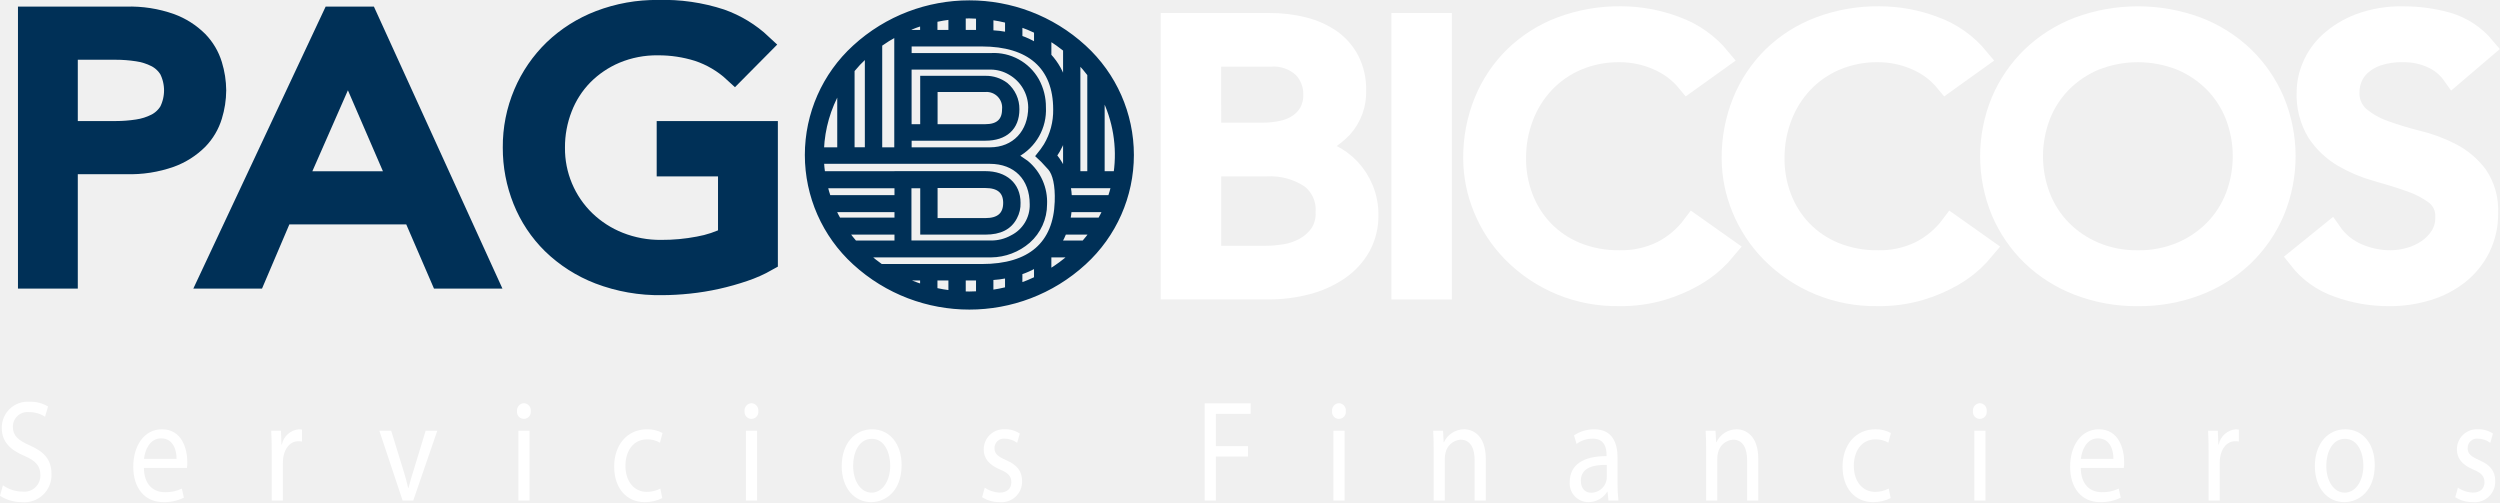
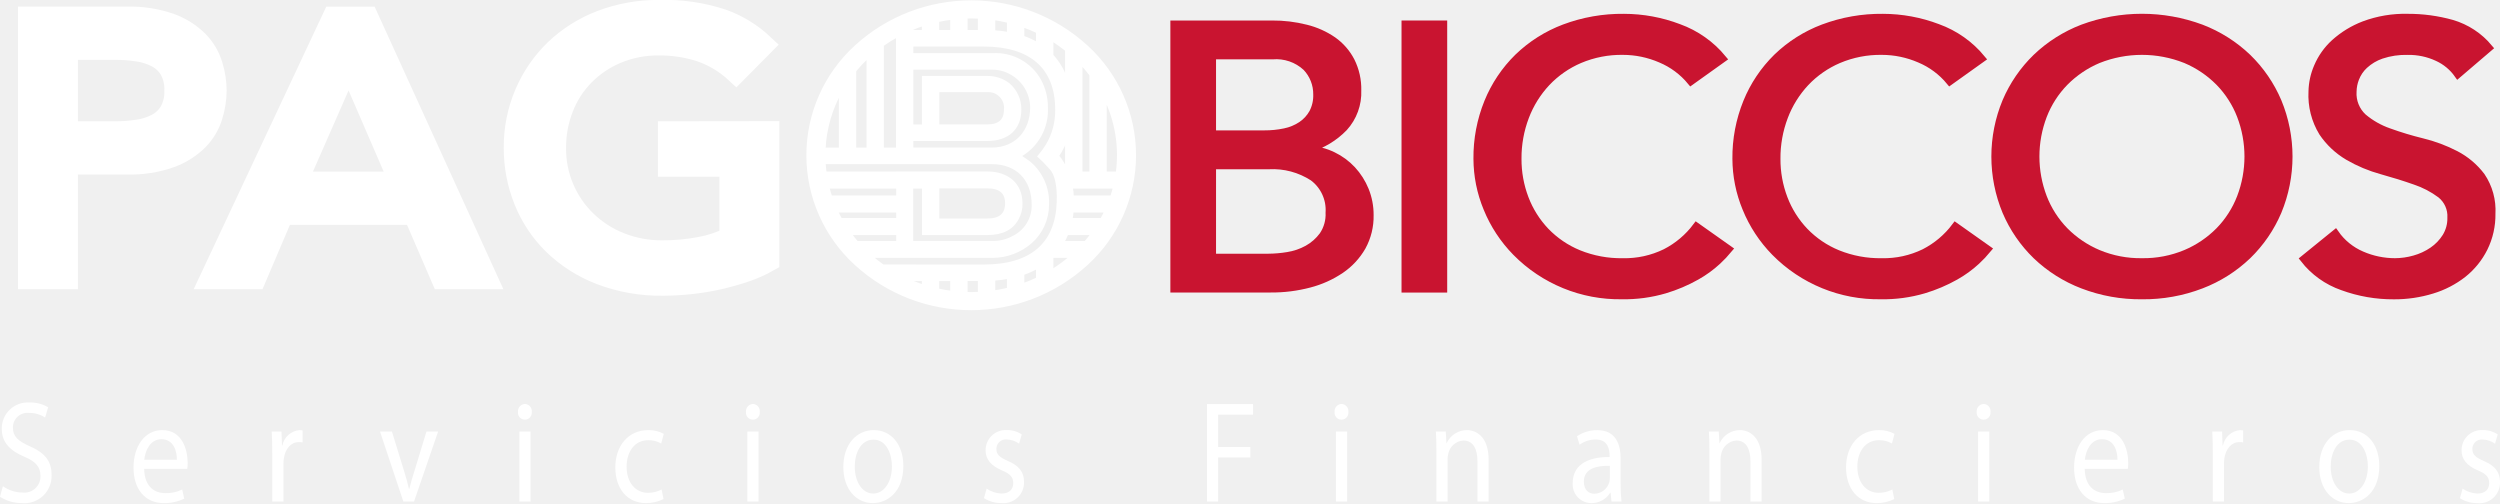
- <svg xmlns="http://www.w3.org/2000/svg" width="335.809" height="67.449" viewBox="0 0 335.809 67.449">
-   <g id="Group_2274" data-name="Group 2274" transform="translate(-385.581 -804.917)">
-     <g id="Group_2266" data-name="Group 2266">
-       <path id="Path_441" data-name="Path 441" d="M385.972,870.1a4.577,4.577,0,0,0,2.634.852,2.161,2.161,0,0,0,2.4-2.228c0-1.2-.612-1.919-2.159-2.578-1.87-.775-3.026-1.9-3.026-3.721a3.476,3.476,0,0,1,3.7-3.546,4.617,4.617,0,0,1,2.516.64l-.407,1.376a3.852,3.852,0,0,0-2.159-.621,1.953,1.953,0,0,0-2.16,1.957c0,1.221.7,1.822,2.279,2.52,1.937.853,2.906,1.918,2.906,3.837a3.643,3.643,0,0,1-3.994,3.778,5.364,5.364,0,0,1-2.924-.852Z" fill="#fff" />
-       <path id="Path_442" data-name="Path 442" d="M404.91,867.773c.033,2.307,1.309,3.256,2.821,3.256a4.791,4.791,0,0,0,2.278-.484l.272,1.221a6.01,6.01,0,0,1-2.754.6c-2.532,0-4.046-1.918-4.046-4.747s1.462-5.039,3.86-5.039c2.7,0,3.4,2.675,3.4,4.4a4.712,4.712,0,0,1-.051.794Zm4.385-1.22c.018-1.066-.391-2.752-2.073-2.752-1.531,0-2.176,1.57-2.295,2.752Z" fill="#fff" />
-       <path id="Path_443" data-name="Path 443" d="M422.08,865.7c0-1.1-.017-2.054-.068-2.926h1.308l.069,1.861h.05a2.568,2.568,0,0,1,2.3-2.055,2.737,2.737,0,0,1,.409.039v1.609a1.993,1.993,0,0,0-.51-.04c-1.055,0-1.8.892-2.006,2.171a5.8,5.8,0,0,0-.052.794v5h-1.5Z" fill="#fff" />
-       <path id="Path_444" data-name="Path 444" d="M438.127,862.774l1.615,5.251c.273.872.493,1.648.663,2.423h.051c.188-.775.425-1.551.7-2.423l1.6-5.251h1.563l-3.229,9.379h-1.428l-3.128-9.379Z" fill="#fff" />
-       <path id="Path_445" data-name="Path 445" d="M456.878,860.139a.933.933,0,1,1-1.853,0,.984.984,0,0,1,.936-1.067A.969.969,0,0,1,456.878,860.139Zm-1.665,12.014v-9.379h1.495v9.379Z" fill="#fff" />
-       <path id="Path_446" data-name="Path 446" d="M474.541,871.824a5.2,5.2,0,0,1-2.363.542c-2.482,0-4.1-1.918-4.1-4.786,0-2.888,1.734-5,4.42-5a4.235,4.235,0,0,1,2.074.5l-.341,1.3a3.29,3.29,0,0,0-1.733-.446c-1.887,0-2.906,1.608-2.906,3.546,0,2.17,1.223,3.507,2.855,3.507a3.853,3.853,0,0,0,1.836-.445Z" fill="#fff" />
-       <path id="Path_447" data-name="Path 447" d="M487.443,860.139a.933.933,0,1,1-1.852,0,.984.984,0,0,1,.935-1.067A.969.969,0,0,1,487.443,860.139Zm-1.665,12.014v-9.379h1.495v9.379Z" fill="#fff" />
-       <path id="Path_448" data-name="Path 448" d="M506.688,867.386c0,3.468-2.125,4.98-4.1,4.98-2.21,0-3.945-1.86-3.945-4.825,0-3.12,1.82-4.961,4.081-4.961C505.089,862.58,506.688,864.537,506.688,867.386Zm-6.511.1c0,2.054,1.019,3.605,2.481,3.605,1.428,0,2.5-1.531,2.5-3.644,0-1.589-.7-3.585-2.465-3.585C500.941,863.859,500.177,865.72,500.177,867.483Z" fill="#fff" />
-       <path id="Path_449" data-name="Path 449" d="M517.857,870.429a3.867,3.867,0,0,0,1.989.659c1.071,0,1.581-.6,1.581-1.4,0-.814-.425-1.24-1.513-1.705-1.5-.62-2.192-1.531-2.192-2.655a2.691,2.691,0,0,1,2.838-2.752,3.455,3.455,0,0,1,2.005.582l-.356,1.24a2.916,2.916,0,0,0-1.683-.562,1.249,1.249,0,0,0-1.36,1.279c0,.775.476,1.124,1.547,1.609,1.411.6,2.159,1.414,2.159,2.809a2.76,2.76,0,0,1-3.059,2.829,4.253,4.253,0,0,1-2.313-.658Z" fill="#fff" />
-       <path id="Path_450" data-name="Path 450" d="M547.4,859.092h6.171v1.415H548.9v4.341h4.318v1.395H548.9v5.91h-1.5Z" fill="#fff" />
-       <path id="Path_451" data-name="Path 451" d="M566.357,860.139a.933.933,0,1,1-1.852,0,.984.984,0,0,1,.935-1.067A.969.969,0,0,1,566.357,860.139Zm-1.665,12.014v-9.379h1.5v9.379Z" fill="#fff" />
-       <path id="Path_452" data-name="Path 452" d="M578.156,865.313c0-.989-.017-1.764-.068-2.539h1.326l.085,1.55h.034a3.008,3.008,0,0,1,2.72-1.744c1.139,0,2.906.775,2.906,3.992v5.581h-1.5v-5.406c0-1.512-.493-2.771-1.9-2.771a2.225,2.225,0,0,0-2.006,1.744,2.765,2.765,0,0,0-.1.794v5.639h-1.495Z" fill="#fff" />
-       <path id="Path_453" data-name="Path 453" d="M602.856,869.905a17.878,17.878,0,0,0,.12,2.248h-1.343l-.119-1.181h-.052a2.958,2.958,0,0,1-2.516,1.394,2.513,2.513,0,0,1-2.515-2.693c0-2.268,1.767-3.508,4.946-3.488v-.194c0-.756-.187-2.171-1.869-2.151a3.619,3.619,0,0,0-2.159.7l-.34-1.142a4.828,4.828,0,0,1,2.72-.815c2.515,0,3.127,1.957,3.127,3.817Zm-1.445-2.538c-1.632-.039-3.484.29-3.484,2.112,0,1.125.645,1.627,1.393,1.627a2.114,2.114,0,0,0,2.024-1.569,2.17,2.17,0,0,0,.067-.543Z" fill="#fff" />
-       <path id="Path_454" data-name="Path 454" d="M614.757,865.313c0-.989-.018-1.764-.069-2.539h1.327l.085,1.55h.034a3.007,3.007,0,0,1,2.72-1.744c1.138,0,2.906.775,2.906,3.992v5.581h-1.5v-5.406c0-1.512-.493-2.771-1.9-2.771a2.227,2.227,0,0,0-2.006,1.744,2.769,2.769,0,0,0-.1.794v5.639h-1.495Z" fill="#fff" />
-       <path id="Path_455" data-name="Path 455" d="M639.542,871.824a5.2,5.2,0,0,1-2.363.542c-2.482,0-4.1-1.918-4.1-4.786,0-2.888,1.734-5,4.42-5a4.234,4.234,0,0,1,2.074.5l-.34,1.3a3.3,3.3,0,0,0-1.734-.446c-1.887,0-2.906,1.608-2.906,3.546,0,2.17,1.223,3.507,2.855,3.507a3.853,3.853,0,0,0,1.836-.445Z" fill="#fff" />
-       <path id="Path_456" data-name="Path 456" d="M652.445,860.139a.933.933,0,1,1-1.852,0,.984.984,0,0,1,.935-1.067A.969.969,0,0,1,652.445,860.139Zm-1.665,12.014v-9.379h1.495v9.379Z" fill="#fff" />
-       <path id="Path_457" data-name="Path 457" d="M665.077,867.773c.033,2.307,1.309,3.256,2.821,3.256a4.791,4.791,0,0,0,2.278-.484l.272,1.221a6.01,6.01,0,0,1-2.754.6c-2.532,0-4.046-1.918-4.046-4.747s1.462-5.039,3.86-5.039c2.7,0,3.4,2.675,3.4,4.4a4.611,4.611,0,0,1-.051.794Zm4.385-1.22c.017-1.066-.391-2.752-2.073-2.752-1.531,0-2.176,1.57-2.295,2.752Z" fill="#fff" />
-       <path id="Path_458" data-name="Path 458" d="M682.247,865.7c0-1.1-.018-2.054-.068-2.926h1.308l.069,1.861h.05a2.568,2.568,0,0,1,2.295-2.055,2.724,2.724,0,0,1,.409.039v1.609a1.993,1.993,0,0,0-.51-.04c-1.055,0-1.8.892-2.006,2.171a5.807,5.807,0,0,0-.052.794v5h-1.495Z" fill="#fff" />
-       <path id="Path_459" data-name="Path 459" d="M704.567,867.386c0,3.468-2.125,4.98-4.1,4.98-2.21,0-3.945-1.86-3.945-4.825,0-3.12,1.82-4.961,4.08-4.961C702.969,862.58,704.567,864.537,704.567,867.386Zm-6.51.1c0,2.054,1.019,3.605,2.481,3.605,1.428,0,2.5-1.531,2.5-3.644,0-1.589-.7-3.585-2.465-3.585C698.821,863.859,698.057,865.72,698.057,867.483Z" fill="#fff" />
-       <path id="Path_460" data-name="Path 460" d="M715.736,870.429a3.866,3.866,0,0,0,1.989.659c1.071,0,1.581-.6,1.581-1.4,0-.814-.425-1.24-1.513-1.705-1.5-.62-2.192-1.531-2.192-2.655a2.69,2.69,0,0,1,2.837-2.752,3.458,3.458,0,0,1,2.006.582l-.356,1.24a2.916,2.916,0,0,0-1.683-.562,1.249,1.249,0,0,0-1.36,1.279c0,.775.476,1.124,1.547,1.609,1.411.6,2.159,1.414,2.159,2.809a2.761,2.761,0,0,1-3.06,2.829,4.251,4.251,0,0,1-2.312-.658Z" fill="#fff" />
+ <svg xmlns="http://www.w3.org/2000/svg" width="335.17" height="67.449" viewBox="0 0 335.17 67.449">
+   <g id="Group_2285" data-name="Group 2285" transform="translate(-4531 -590.704)">
+     <g id="Group_2277" data-name="Group 2277" transform="translate(4574.009 177.995)">
+       <path id="Path_441" data-name="Path 441" d="M-42.619,477.892a4.58,4.58,0,0,0,2.635.852,2.161,2.161,0,0,0,2.4-2.228c0-1.2-.613-1.919-2.16-2.578-1.87-.775-3.025-1.9-3.025-3.721a3.476,3.476,0,0,1,3.7-3.546,4.628,4.628,0,0,1,2.516.64l-.408,1.376a3.85,3.85,0,0,0-2.159-.62,1.952,1.952,0,0,0-2.159,1.957c0,1.22.7,1.821,2.278,2.519,1.938.853,2.907,1.918,2.907,3.837a3.643,3.643,0,0,1-3.994,3.778,5.365,5.365,0,0,1-2.924-.852Z" fill="#fff" />
+       <path id="Path_442" data-name="Path 442" d="M-23.68,475.566c.033,2.306,1.308,3.255,2.821,3.255a4.774,4.774,0,0,0,2.277-.484l.273,1.221a6.01,6.01,0,0,1-2.754.6c-2.532,0-4.046-1.918-4.046-4.747s1.462-5.039,3.859-5.039c2.7,0,3.4,2.675,3.4,4.4a4.838,4.838,0,0,1-.051.794Zm4.385-1.221c.017-1.066-.391-2.752-2.074-2.752-1.53,0-2.175,1.57-2.3,2.752Z" fill="#fff" />
+       <path id="Path_443" data-name="Path 443" d="M-6.51,473.492c0-1.1-.018-2.053-.069-2.925H-5.27l.068,1.86h.051a2.568,2.568,0,0,1,2.3-2.055,2.727,2.727,0,0,1,.408.039v1.609a2.037,2.037,0,0,0-.51-.039c-1.054,0-1.8.891-2,2.171a5.627,5.627,0,0,0-.052.793v5h-1.5Z" fill="#fff" />
+       <path id="Path_444" data-name="Path 444" d="M9.537,470.567l1.615,5.251c.272.872.493,1.647.663,2.422h.051c.187-.775.425-1.55.7-2.422l1.6-5.251h1.563l-3.229,9.378H11.067l-3.128-9.378Z" fill="#fff" />
+       <path id="Path_445" data-name="Path 445" d="M28.288,467.931a.933.933,0,1,1-1.853,0,.984.984,0,0,1,.936-1.067A.969.969,0,0,1,28.288,467.931Zm-1.665,12.014v-9.378h1.5v9.378Z" fill="#fff" />
+       <path id="Path_446" data-name="Path 446" d="M45.951,479.616a5.2,5.2,0,0,1-2.364.542c-2.481,0-4.1-1.918-4.1-4.786,0-2.887,1.734-5,4.42-5a4.238,4.238,0,0,1,2.074.5l-.341,1.3a3.29,3.29,0,0,0-1.733-.446c-1.887,0-2.907,1.608-2.907,3.547,0,2.169,1.224,3.506,2.856,3.506a3.857,3.857,0,0,0,1.836-.445Z" fill="#fff" />
+       <path id="Path_447" data-name="Path 447" d="M58.853,467.931a.933.933,0,1,1-1.853,0,.985.985,0,0,1,.936-1.067A.969.969,0,0,1,58.853,467.931Zm-1.665,12.014v-9.378h1.495v9.378Z" fill="#fff" />
+       <path id="Path_448" data-name="Path 448" d="M78.1,475.178c0,3.469-2.125,4.98-4.1,4.98-2.209,0-3.944-1.86-3.944-4.825,0-3.12,1.819-4.961,4.08-4.961C76.5,470.372,78.1,472.329,78.1,475.178Zm-6.511.1c0,2.053,1.02,3.6,2.482,3.6,1.428,0,2.5-1.531,2.5-3.644,0-1.588-.7-3.584-2.465-3.584C72.351,471.652,71.586,473.512,71.586,475.276Z" fill="#fff" />
+       <path id="Path_449" data-name="Path 449" d="M89.267,478.221a3.863,3.863,0,0,0,1.988.659c1.072,0,1.581-.6,1.581-1.4,0-.815-.424-1.241-1.512-1.706-1.5-.62-2.193-1.531-2.193-2.655a2.691,2.691,0,0,1,2.838-2.752,3.458,3.458,0,0,1,2.006.582l-.356,1.241a2.911,2.911,0,0,0-1.683-.563,1.248,1.248,0,0,0-1.36,1.279c0,.775.475,1.124,1.547,1.609,1.411.6,2.159,1.414,2.159,2.809a2.761,2.761,0,0,1-3.06,2.829,4.251,4.251,0,0,1-2.312-.658Z" fill="#fff" />
+       <path id="Path_450" data-name="Path 450" d="M118.812,466.884h6.171V468.3h-4.675v4.341h4.317v1.395h-4.317v5.91h-1.5Z" fill="#fff" />
+       <path id="Path_451" data-name="Path 451" d="M137.767,467.931a.933.933,0,1,1-1.852,0,.984.984,0,0,1,.935-1.067A.969.969,0,0,1,137.767,467.931ZM136.1,479.945v-9.378H137.6v9.378Z" fill="#fff" />
+       <path id="Path_452" data-name="Path 452" d="M149.566,473.105c0-.989-.018-1.764-.068-2.538h1.326l.085,1.549h.034a3.006,3.006,0,0,1,2.72-1.744c1.138,0,2.906.776,2.906,3.992v5.581h-1.5v-5.406c0-1.511-.493-2.771-1.9-2.771a2.225,2.225,0,0,0-2.005,1.744,2.732,2.732,0,0,0-.1.794v5.639h-1.5Z" fill="#fff" />
+       <path id="Path_453" data-name="Path 453" d="M174.266,477.7a17.9,17.9,0,0,0,.119,2.248h-1.343l-.119-1.181h-.051a2.959,2.959,0,0,1-2.516,1.394,2.514,2.514,0,0,1-2.516-2.693c0-2.268,1.768-3.508,4.947-3.488v-.194c0-.755-.187-2.171-1.87-2.151a3.619,3.619,0,0,0-2.159.7l-.34-1.142a4.833,4.833,0,0,1,2.72-.815c2.516,0,3.128,1.957,3.128,3.818Zm-1.445-2.538c-1.632-.039-3.485.29-3.485,2.113,0,1.124.646,1.627,1.394,1.627a2.113,2.113,0,0,0,2.023-1.57,2.171,2.171,0,0,0,.068-.543Z" fill="#fff" />
+       <path id="Path_454" data-name="Path 454" d="M186.167,473.105c0-.989-.018-1.764-.069-2.538h1.326l.085,1.549h.034a3.009,3.009,0,0,1,2.72-1.744c1.139,0,2.906.776,2.906,3.992v5.581h-1.5v-5.406c0-1.511-.492-2.771-1.9-2.771a2.226,2.226,0,0,0-2.006,1.744,2.768,2.768,0,0,0-.1.794v5.639h-1.495Z" fill="#fff" />
+       <path id="Path_455" data-name="Path 455" d="M210.952,479.616a5.2,5.2,0,0,1-2.364.542c-2.481,0-4.1-1.918-4.1-4.786,0-2.887,1.734-5,4.42-5a4.238,4.238,0,0,1,2.074.5l-.34,1.3a3.3,3.3,0,0,0-1.734-.446c-1.887,0-2.907,1.608-2.907,3.547,0,2.169,1.224,3.506,2.856,3.506a3.857,3.857,0,0,0,1.836-.445Z" fill="#fff" />
+       <path id="Path_456" data-name="Path 456" d="M223.855,467.931a.933.933,0,1,1-1.853,0,.984.984,0,0,1,.936-1.067A.969.969,0,0,1,223.855,467.931Zm-1.665,12.014v-9.378h1.495v9.378Z" fill="#fff" />
+       <path id="Path_457" data-name="Path 457" d="M236.487,475.566c.033,2.306,1.308,3.255,2.821,3.255a4.774,4.774,0,0,0,2.277-.484l.273,1.221a6.011,6.011,0,0,1-2.754.6c-2.532,0-4.046-1.918-4.046-4.747s1.462-5.039,3.859-5.039c2.7,0,3.4,2.675,3.4,4.4a4.728,4.728,0,0,1-.051.794Zm4.385-1.221c.017-1.066-.391-2.752-2.074-2.752-1.53,0-2.175,1.57-2.295,2.752Z" fill="#fff" />
+       <path id="Path_458" data-name="Path 458" d="M253.657,473.492c0-1.1-.018-2.053-.069-2.925H254.9l.068,1.86h.051a2.568,2.568,0,0,1,2.295-2.055,2.727,2.727,0,0,1,.408.039v1.609a2.037,2.037,0,0,0-.51-.039c-1.054,0-1.8.891-2.005,2.171a5.629,5.629,0,0,0-.052.793v5h-1.495Z" fill="#fff" />
+       <path id="Path_459" data-name="Path 459" d="M275.977,475.178c0,3.469-2.125,4.98-4.1,4.98-2.21,0-3.944-1.86-3.944-4.825,0-3.12,1.819-4.961,4.08-4.961C274.378,470.372,275.977,472.329,275.977,475.178Zm-6.511.1c0,2.053,1.02,3.6,2.482,3.6,1.427,0,2.5-1.531,2.5-3.644,0-1.588-.7-3.584-2.465-3.584C270.231,471.652,269.466,473.512,269.466,475.276Z" fill="#fff" />
+       <path id="Path_460" data-name="Path 460" d="M287.146,478.221a3.863,3.863,0,0,0,1.988.659c1.072,0,1.581-.6,1.581-1.4,0-.815-.424-1.241-1.512-1.706-1.5-.62-2.193-1.531-2.193-2.655a2.691,2.691,0,0,1,2.838-2.752,3.458,3.458,0,0,1,2.006.582L291.5,472.2a2.911,2.911,0,0,0-1.683-.563,1.248,1.248,0,0,0-1.36,1.279c0,.775.475,1.124,1.546,1.609,1.412.6,2.16,1.414,2.16,2.809a2.761,2.761,0,0,1-3.06,2.829,4.252,4.252,0,0,1-2.312-.658Z" fill="#fff" />
    </g>
-     <path id="Path_461" data-name="Path 461" d="M531.239,811.223a22.869,22.869,0,0,0-30.9,0,19.652,19.652,0,0,0,0,29.021,22.869,22.869,0,0,0,30.9,0,19.65,19.65,0,0,0,0-29.021Zm4.173,16.941h-1.7V817.84a17.487,17.487,0,0,1,1.7,10.324Zm-24.159,14.18h1.971v1.822q-1-.123-1.971-.336Zm-1.832.994a20.371,20.371,0,0,1-2.525-.994h2.525Zm-5.488-2.713a19.64,19.64,0,0,1-1.742-1.383h7.854v0H518.7a7.792,7.792,0,0,0,5.037-1.91,6.631,6.631,0,0,0,2.239-4.968,6.887,6.887,0,0,0-2.492-5.639l-1.324-.908a6.952,6.952,0,0,0,3.664-6.5,7.431,7.431,0,0,0-.917-3.631,6.706,6.706,0,0,0-6.207-3.393H507.785v-1.385h9.693c6.309,0,9.82,3.01,9.82,8.7a9.077,9.077,0,0,1-1.284,4.828l-.452.669-.6.762.66.621.968,1.05c.609.719,1,2.184.914,4.493-.195,5.585-3.562,8.6-10.023,8.6Zm-7.922-15.671a17.613,17.613,0,0,1,2.281-7.924v7.924Zm22.536,1.719c3.408,0,5.6,2.2,5.6,5.687a4.771,4.771,0,0,1-2.646,4.394,5.646,5.646,0,0,1-2.8.717H507.76v-7.519h1.68v6.23h8.5c1.984,0,3.3-.669,4.017-2.055a3.88,3.88,0,0,0,.459-1.96c0-2.485-1.78-4.012-4.476-4.012H505.98v.009h-9.816c-.069-.492-.122-.988-.149-1.491Zm-7.294-17.487v-1.55q.968-.213,1.971-.335v1.885Zm-1.832,0h-1.636v-.459q.8-.333,1.636-.6Zm-1.636,14.382h10.153c2.7,0,4.323-1.433,4.323-3.965a4.29,4.29,0,0,0-1.526-3.345,4.521,4.521,0,0,0-2.8-.908h-8.5v6.5h-1.655v-7.835H518.7a5.147,5.147,0,0,1,2.544.716,5.357,5.357,0,0,1,2.7,4.588c0,3.3-2.137,5.638-5.392,5.638H507.785Zm3.486-1.721v-4.824h6.667a2.345,2.345,0,0,1,2.493,2.58c0,1.481-.816,2.244-2.493,2.244Zm-5.319,3.107h-2.119V810.915a19.911,19.911,0,0,1,2.119-1.315Zm5.319,4.968h6.667c1.779,0,2.643.765,2.643,2.245,0,1.53-.864,2.294-2.643,2.294h-6.667Zm-5.291.03v1.424h-9.06c-.158-.467-.294-.943-.413-1.424Zm0,3.21V834.4h-7.711q-.339-.6-.632-1.234Zm0,3.022v1.291h-5.542q-.541-.624-1.026-1.291ZM527.3,825.813a9.482,9.482,0,0,0,1.326-2.808v5.06A8.526,8.526,0,0,0,527.3,825.813Zm1.326-9.708a8.959,8.959,0,0,0-2.07-3.731v-2.24a19.825,19.825,0,0,1,2.07,1.45Zm-3.9-5.215a10.344,10.344,0,0,0-2.061-.961v-1.636a20.258,20.258,0,0,1,2.061.85Zm-3.894-1.426a16.2,16.2,0,0,0-2.061-.243v-1.87a20.447,20.447,0,0,1,2.061.4ZM518.768,842.3a16.785,16.785,0,0,0,2.061-.266v1.68a20.723,20.723,0,0,1-2.061.4Zm3.894-.736a11.247,11.247,0,0,0,2.061-.927v1.684a20.258,20.258,0,0,1-2.061.85Zm3.892-2.314.01-.01h2.82a19.835,19.835,0,0,1-2.83,2.091Zm1.4-1.777a9.03,9.03,0,0,0,.632-1.291h3.574q-.483.666-1.027,1.291Zm1.155-3.079a11.426,11.426,0,0,0,.172-1.234h4.654q-.293.63-.633,1.234Zm.2-3.02a11.293,11.293,0,0,0-.158-1.424h5.914c-.119.481-.255.957-.413,1.424Zm2.571-16.461v13.249h-1.428V813.246A19.006,19.006,0,0,1,531.883,814.915Zm-14.947-7.741v2.012h-1.88v-2.028c.243-.008.486-.017.731-.017C516.173,807.141,516.556,807.154,516.936,807.174Zm-15.149,5.413c.07-.066.144-.128.216-.193v12.56h-1.879V814.369A19.025,19.025,0,0,1,501.787,812.587Zm13.269,31.722v-1.965h1.88v1.948c-.38.021-.763.034-1.149.034C515.542,844.326,515.3,844.317,515.056,844.309Z" fill="#003057" stroke="#003057" stroke-miterlimit="10" stroke-width="0.5" />
-     <g id="Group_2267" data-name="Group 2267">
-       <path id="Path_462" data-name="Path 462" d="M414.468,817.059a11.761,11.761,0,0,0-.525-3.375,7.772,7.772,0,0,0-1.862-3.153,10.067,10.067,0,0,0-3.646-2.316,16.189,16.189,0,0,0-5.877-.911H389.494v34.883h5.037V826.815h8.027a16.167,16.167,0,0,0,5.877-.912,10.029,10.029,0,0,0,3.646-2.316,7.765,7.765,0,0,0,1.862-3.153A11.752,11.752,0,0,0,414.468,817.059Zm-6.033,2.882a4.6,4.6,0,0,1-1.811,1.7,8.159,8.159,0,0,1-2.57.813,19.134,19.134,0,0,1-2.912.222h-6.611V811.443h6.611a19.267,19.267,0,0,1,2.912.221,8.185,8.185,0,0,1,2.57.813,4.607,4.607,0,0,1,1.811,1.7,6.43,6.43,0,0,1,0,5.764Z" fill="#003057" stroke="#003057" stroke-miterlimit="10" stroke-width="3" />
-       <path id="Path_463" data-name="Path 463" d="M430.277,807.3l-16.369,34.883h5.876l3.673-8.622h17.68l3.725,8.622h5.877l-15.9-34.883Zm-5.037,22.122,7.031-16.013h.105l6.925,16.013Z" fill="#003057" stroke="#003057" stroke-miterlimit="10" stroke-width="3" />
-       <path id="Path_464" data-name="Path 464" d="M475.29,822.676v4.434h8.237v9.706a14.757,14.757,0,0,1-4.066,1.355,26.212,26.212,0,0,1-5.063.469,15.118,15.118,0,0,1-5.719-1.06,14.077,14.077,0,0,1-4.564-2.932,13.587,13.587,0,0,1-4.145-9.9,14.617,14.617,0,0,1,1-5.4,13.015,13.015,0,0,1,2.833-4.41,13.694,13.694,0,0,1,4.407-2.98,14.431,14.431,0,0,1,5.771-1.109,17.816,17.816,0,0,1,5.4.813,13.351,13.351,0,0,1,4.879,2.883l3.568-3.6a15.578,15.578,0,0,0-5.456-3.326,24.532,24.532,0,0,0-8.395-1.207,21.164,21.164,0,0,0-7.817,1.4,18.3,18.3,0,0,0-6.112,3.868,17.8,17.8,0,0,0-3.988,5.814,18.114,18.114,0,0,0-1.443,7.242,18.651,18.651,0,0,0,1.338,7.021,17.076,17.076,0,0,0,3.883,5.839,18.561,18.561,0,0,0,6.243,3.991,22.556,22.556,0,0,0,8.421,1.478,35.353,35.353,0,0,0,3.594-.2,32.668,32.668,0,0,0,3.777-.616,34.613,34.613,0,0,0,3.594-1.01,17.5,17.5,0,0,0,3.1-1.38V822.676Z" fill="#003057" stroke="#003057" stroke-miterlimit="10" stroke-width="3" />
+     <path id="Path_461" data-name="Path 461" d="M102.649,419.015a22.869,22.869,0,0,0-30.9,0,19.65,19.65,0,0,0,0,29.021,22.869,22.869,0,0,0,30.9,0,19.652,19.652,0,0,0,0-29.021Zm4.172,16.942h-1.7V425.632a17.461,17.461,0,0,1,1.7,10.325Zm-24.159,14.18h1.972v1.821q-1-.121-1.972-.336Zm-1.831.993a20.37,20.37,0,0,1-2.525-.993h2.525Zm-5.489-2.712a19.828,19.828,0,0,1-1.741-1.384h7.854v0h8.654a7.79,7.79,0,0,0,5.036-1.91,6.628,6.628,0,0,0,2.24-4.968,6.887,6.887,0,0,0-2.492-5.639l-1.324-.908a6.95,6.95,0,0,0,3.663-6.5,7.431,7.431,0,0,0-.916-3.632,6.707,6.707,0,0,0-6.207-3.393H79.194V418.7h9.694c6.309,0,9.82,3.01,9.82,8.7a9.077,9.077,0,0,1-1.284,4.828l-.452.669-.6.762.66.621.967,1.05c.609.719,1,2.184.915,4.493-.2,5.585-3.562,8.6-10.023,8.6Zm-7.921-15.672a17.606,17.606,0,0,1,2.281-7.923v7.923Zm22.536,1.719c3.408,0,5.6,2.2,5.6,5.687a4.77,4.77,0,0,1-2.645,4.394,5.636,5.636,0,0,1-2.8.718H79.17v-7.52h1.68v6.23h8.5c1.983,0,3.305-.668,4.017-2.055a3.89,3.89,0,0,0,.458-1.96c0-2.484-1.779-4.012-4.475-4.012H77.39v.01H67.573c-.068-.492-.122-.989-.148-1.492Zm-7.295-17.486v-1.551q.969-.213,1.972-.335v1.886Zm-1.831,0H79.194v-.46q.8-.333,1.637-.6ZM79.194,431.36H89.348c2.7,0,4.322-1.433,4.322-3.965a4.29,4.29,0,0,0-1.525-3.345,4.523,4.523,0,0,0-2.8-.908h-8.5v6.5H79.194V421.8H90.109a5.15,5.15,0,0,1,2.544.716,5.36,5.36,0,0,1,2.7,4.589c0,3.295-2.137,5.637-5.392,5.637H79.194Zm3.486-1.72v-4.825h6.668a2.344,2.344,0,0,1,2.492,2.58c0,1.481-.816,2.245-2.492,2.245Zm-5.318,3.106h-2.12V418.707a20.016,20.016,0,0,1,2.12-1.315Zm5.318,4.968h6.668c1.779,0,2.643.765,2.643,2.245,0,1.53-.864,2.294-2.643,2.294H82.68Zm-5.29.03v1.424H68.33c-.158-.467-.294-.942-.413-1.424Zm0,3.21v1.234H69.679q-.339-.6-.632-1.234Zm0,3.022v1.291H71.848q-.542-.624-1.027-1.291Zm21.318-10.371a9.454,9.454,0,0,0,1.325-2.808v5.06A8.538,8.538,0,0,0,98.708,433.605Zm1.325-9.708a8.946,8.946,0,0,0-2.069-3.731v-2.24a19.905,19.905,0,0,1,2.069,1.45Zm-3.9-5.215a10.318,10.318,0,0,0-2.061-.961v-1.636a20.405,20.405,0,0,1,2.061.85Zm-3.893-1.426a16.222,16.222,0,0,0-2.061-.243v-1.87a20.79,20.79,0,0,1,2.061.4Zm-2.061,32.838a17.011,17.011,0,0,0,2.061-.265v1.679a20.782,20.782,0,0,1-2.061.4Zm3.893-.736a11.124,11.124,0,0,0,2.061-.927v1.685a20.392,20.392,0,0,1-2.061.849Zm3.893-2.314.01-.01h2.819a19.749,19.749,0,0,1-2.829,2.091Zm1.4-1.777a9.2,9.2,0,0,0,.632-1.291h3.574q-.484.667-1.027,1.291Zm1.155-3.079a11.679,11.679,0,0,0,.172-1.234h4.654q-.294.63-.633,1.234Zm.2-3.02a11.485,11.485,0,0,0-.158-1.424h5.913c-.119.482-.254.957-.412,1.424Zm2.571-16.461v13.25h-1.429V421.038A19.011,19.011,0,0,1,103.293,422.707Zm-14.947-7.741v2.013H86.465V414.95c.243-.008.486-.017.732-.017C87.583,414.933,87.966,414.946,88.346,414.966ZM73.2,420.379c.071-.066.145-.128.216-.193v12.56H71.533V422.161A19.294,19.294,0,0,1,73.2,420.379ZM86.465,452.1v-1.964h1.881v1.948c-.38.02-.763.033-1.149.033C86.951,452.118,86.708,452.109,86.465,452.1Z" transform="translate(4574.009 177.995)" fill="#fff" stroke="#fff" stroke-miterlimit="10" stroke-width="0.5" />
+     <g id="Group_2278" data-name="Group 2278" transform="translate(4574.009 177.995)">
+       <path id="Path_462" data-name="Path 462" d="M-14.122,424.852a11.751,11.751,0,0,0-.525-3.375,7.78,7.78,0,0,0-1.862-3.154,10.073,10.073,0,0,0-3.647-2.316,16.181,16.181,0,0,0-5.876-.911H-39.1v34.883h5.037V434.607h8.027a16.157,16.157,0,0,0,5.876-.912,10.045,10.045,0,0,0,3.647-2.315,7.78,7.78,0,0,0,1.862-3.154A11.75,11.75,0,0,0-14.122,424.852Zm-6.034,2.882a4.611,4.611,0,0,1-1.81,1.7,8.156,8.156,0,0,1-2.571.812,19.125,19.125,0,0,1-2.912.222h-6.61V419.235h6.61a19.253,19.253,0,0,1,2.912.221,8.183,8.183,0,0,1,2.571.813,4.6,4.6,0,0,1,1.81,1.7,5.444,5.444,0,0,1,.682,2.883A5.443,5.443,0,0,1-20.156,427.734Z" fill="#fff" stroke="#fff" stroke-miterlimit="10" stroke-width="3" />
+       <path id="Path_463" data-name="Path 463" d="M1.687,415.1l-16.369,34.883h5.876l3.672-8.622H12.547l3.725,8.622h5.876L6.251,415.1ZM-3.35,437.218,3.681,421.2h.105l6.925,16.013Z" fill="#fff" stroke="#fff" stroke-miterlimit="10" stroke-width="3" />
+       <path id="Path_464" data-name="Path 464" d="M46.7,430.468V434.9h8.237v9.706a14.77,14.77,0,0,1-4.065,1.356,26.3,26.3,0,0,1-5.063.468,15.11,15.11,0,0,1-5.719-1.06,14.074,14.074,0,0,1-4.564-2.931,13.591,13.591,0,0,1-4.145-9.9,14.623,14.623,0,0,1,1-5.4,13.01,13.01,0,0,1,2.833-4.409,13.681,13.681,0,0,1,4.407-2.981,14.43,14.43,0,0,1,5.771-1.108,17.815,17.815,0,0,1,5.4.812,13.36,13.36,0,0,1,4.879,2.883l3.568-3.6a15.573,15.573,0,0,0-5.457-3.326,24.531,24.531,0,0,0-8.394-1.207,21.163,21.163,0,0,0-7.817,1.4,18.334,18.334,0,0,0-6.113,3.868,17.817,17.817,0,0,0-3.987,5.814,18.115,18.115,0,0,0-1.443,7.243,18.639,18.639,0,0,0,1.338,7.021,17.068,17.068,0,0,0,3.883,5.838,18.561,18.561,0,0,0,6.243,3.991,22.555,22.555,0,0,0,8.421,1.478,35.336,35.336,0,0,0,3.593-.2,32.441,32.441,0,0,0,3.778-.616,34.628,34.628,0,0,0,3.594-1.01,17.423,17.423,0,0,0,3.1-1.38v-17.2Z" fill="#fff" stroke="#fff" stroke-miterlimit="10" stroke-width="3" />
    </g>
-     <g id="Group_2268" data-name="Group 2268">
-       <path id="Path_465" data-name="Path 465" d="M542.991,808.165h13.125a18,18,0,0,1,4.561.552,11.065,11.065,0,0,1,3.629,1.628,7.726,7.726,0,0,1,2.4,2.756,8.351,8.351,0,0,1,.881,3.933,6.986,6.986,0,0,1-1.815,4.986,10.664,10.664,0,0,1-4.7,2.83v.1a8.394,8.394,0,0,1,3.2.826,8.71,8.71,0,0,1,2.588,1.9,9.072,9.072,0,0,1,1.734,2.731,8.723,8.723,0,0,1,.64,3.357A8.42,8.42,0,0,1,568.2,838a9.306,9.306,0,0,1-2.855,3.081,13.574,13.574,0,0,1-4.215,1.9,19.67,19.67,0,0,1-5.175.652H542.991Zm5.122,14.731H555.1a12.884,12.884,0,0,0,2.721-.275,6.3,6.3,0,0,0,2.241-.927,4.8,4.8,0,0,0,1.521-1.654,4.968,4.968,0,0,0,.56-2.455,5.2,5.2,0,0,0-1.44-3.657,5.921,5.921,0,0,0-4.536-1.554h-8.056Zm0,16.535h7.523a16.583,16.583,0,0,0,2.588-.225,8.082,8.082,0,0,0,2.641-.9,6.427,6.427,0,0,0,2.08-1.829,5.015,5.015,0,0,0,.854-3.056,5.455,5.455,0,0,0-2.188-4.735,9.926,9.926,0,0,0-5.922-1.579h-7.576Z" fill="#fff" stroke="#fff" stroke-miterlimit="10" stroke-width="3" />
+     <g id="Group_2279" data-name="Group 2279" transform="translate(4574.009 177.995)">
+       <path id="Path_465" data-name="Path 465" d="M114.4,415.958h13.126a18.008,18.008,0,0,1,4.561.551,11.064,11.064,0,0,1,3.629,1.628,7.736,7.736,0,0,1,2.4,2.756,8.351,8.351,0,0,1,.88,3.933,6.986,6.986,0,0,1-1.814,4.986,10.687,10.687,0,0,1-4.695,2.831v.1a8.385,8.385,0,0,1,3.2.827,8.674,8.674,0,0,1,2.588,1.9,9.074,9.074,0,0,1,1.734,2.73,8.741,8.741,0,0,1,.64,3.357,8.417,8.417,0,0,1-1.04,4.234,9.33,9.33,0,0,1-2.855,3.082,13.632,13.632,0,0,1-4.215,1.9,19.713,19.713,0,0,1-5.175.651H114.4Zm5.123,14.73h6.989a12.892,12.892,0,0,0,2.721-.275,6.283,6.283,0,0,0,2.241-.927,4.809,4.809,0,0,0,1.521-1.654,4.968,4.968,0,0,0,.56-2.455,5.206,5.206,0,0,0-1.441-3.657,5.918,5.918,0,0,0-4.535-1.553h-8.056Zm0,16.535h7.523a16.571,16.571,0,0,0,2.587-.225,8.072,8.072,0,0,0,2.642-.9,6.428,6.428,0,0,0,2.08-1.829,5.015,5.015,0,0,0,.854-3.056,5.458,5.458,0,0,0-2.188-4.735A9.928,9.928,0,0,0,127.1,434.9h-7.576Z" fill="#c91430" stroke="#c91430" stroke-width="1" />
    </g>
-     <g id="Group_2269" data-name="Group 2269">
-       <path id="Path_466" data-name="Path 466" d="M573.981,808.165H579.1V843.64h-5.123Z" fill="#fff" stroke="#fff" stroke-miterlimit="10" stroke-width="3" />
+     <g id="Group_2280" data-name="Group 2280" transform="translate(4574.009 177.995)">
+       <path id="Path_466" data-name="Path 466" d="M145.391,415.958h5.123v35.474h-5.123Z" fill="#c91430" stroke="#c91430" stroke-width="1" />
    </g>
-     <g id="Group_2270" data-name="Group 2270">
-       <path id="Path_467" data-name="Path 467" d="M612.276,815.832a10.513,10.513,0,0,0-4.055-3.007,12.76,12.76,0,0,0-5.069-1.052,14.363,14.363,0,0,0-5.79,1.127,13.3,13.3,0,0,0-4.427,3.082,13.887,13.887,0,0,0-2.856,4.585,15.53,15.53,0,0,0-1.013,5.636,14.721,14.721,0,0,0,.96,5.312,13.143,13.143,0,0,0,2.775,4.409,12.968,12.968,0,0,0,4.428,3.006,15.115,15.115,0,0,0,5.923,1.1,12.394,12.394,0,0,0,5.708-1.252,12.03,12.03,0,0,0,4.162-3.508l4.322,3.057a16.542,16.542,0,0,1-1.494,1.578,14.91,14.91,0,0,1-2.828,2.054,20.738,20.738,0,0,1-4.241,1.8,19.227,19.227,0,0,1-5.736.777,19.482,19.482,0,0,1-14.219-5.812,18.183,18.183,0,0,1-3.868-5.888,17.476,17.476,0,0,1-1.334-6.639,19.68,19.68,0,0,1,1.44-7.591,17.831,17.831,0,0,1,4.029-6.012,18.111,18.111,0,0,1,6.215-3.933,22.027,22.027,0,0,1,8-1.4,20.7,20.7,0,0,1,7.336,1.353,13.647,13.647,0,0,1,5.9,4.158Z" fill="#fff" stroke="#fff" stroke-miterlimit="10" stroke-width="3" />
+     <g id="Group_2281" data-name="Group 2281" transform="translate(4574.009 177.995)">
+       <path id="Path_467" data-name="Path 467" d="M183.685,423.624a10.5,10.5,0,0,0-4.055-3.007,12.756,12.756,0,0,0-5.069-1.052,14.342,14.342,0,0,0-5.789,1.128,13.288,13.288,0,0,0-4.428,3.081,13.9,13.9,0,0,0-2.855,4.585A15.531,15.531,0,0,0,160.476,434a14.712,14.712,0,0,0,.96,5.311,13.157,13.157,0,0,0,2.774,4.409,12.982,12.982,0,0,0,4.429,3.006,15.106,15.106,0,0,0,5.922,1.1,12.4,12.4,0,0,0,5.709-1.253,12.036,12.036,0,0,0,4.162-3.507l4.322,3.056a16.684,16.684,0,0,1-1.494,1.578,14.942,14.942,0,0,1-2.828,2.054,20.671,20.671,0,0,1-4.242,1.8,19.218,19.218,0,0,1-5.736.777,19.478,19.478,0,0,1-14.218-5.812,18.2,18.2,0,0,1-3.869-5.888A17.5,17.5,0,0,1,155.033,434a19.674,19.674,0,0,1,1.441-7.591,17.839,17.839,0,0,1,4.028-6.013,18.125,18.125,0,0,1,6.216-3.933,22.022,22.022,0,0,1,8-1.4,20.706,20.706,0,0,1,7.336,1.353,13.658,13.658,0,0,1,5.9,4.158Z" fill="#c91430" stroke="#c91430" stroke-width="1" />
    </g>
-     <g id="Group_2271" data-name="Group 2271">
-       <path id="Path_468" data-name="Path 468" d="M646.993,815.832a10.49,10.49,0,0,0-4.055-3.007,12.748,12.748,0,0,0-5.068-1.052,14.351,14.351,0,0,0-5.789,1.127,13.3,13.3,0,0,0-4.429,3.082,13.884,13.884,0,0,0-2.854,4.585,15.53,15.53,0,0,0-1.014,5.636,14.7,14.7,0,0,0,.961,5.312,13.11,13.11,0,0,0,2.774,4.409,12.979,12.979,0,0,0,4.428,3.006,15.115,15.115,0,0,0,5.923,1.1,12.4,12.4,0,0,0,5.709-1.252,12.044,12.044,0,0,0,4.161-3.508l4.321,3.057a16.372,16.372,0,0,1-1.493,1.578,14.91,14.91,0,0,1-2.828,2.054,20.727,20.727,0,0,1-4.242,1.8,19.215,19.215,0,0,1-5.735.777,19.482,19.482,0,0,1-14.219-5.812,18.2,18.2,0,0,1-3.868-5.888,17.5,17.5,0,0,1-1.334-6.639,19.681,19.681,0,0,1,1.44-7.591,17.848,17.848,0,0,1,4.029-6.012,18.1,18.1,0,0,1,6.216-3.933,22.019,22.019,0,0,1,8-1.4,20.711,20.711,0,0,1,7.336,1.353,13.649,13.649,0,0,1,5.9,4.158Z" fill="#fff" stroke="#fff" stroke-miterlimit="10" stroke-width="3" />
+     <g id="Group_2282" data-name="Group 2282" transform="translate(4574.009 177.995)">
+       <path id="Path_468" data-name="Path 468" d="M218.4,423.624a10.491,10.491,0,0,0-4.055-3.007,12.752,12.752,0,0,0-5.069-1.052,14.334,14.334,0,0,0-5.788,1.128,13.282,13.282,0,0,0-4.429,3.081,13.867,13.867,0,0,0-2.854,4.585A15.531,15.531,0,0,0,195.194,434a14.69,14.69,0,0,0,.96,5.311,13.128,13.128,0,0,0,2.775,4.409,12.968,12.968,0,0,0,4.428,3.006,15.106,15.106,0,0,0,5.922,1.1,12.405,12.405,0,0,0,5.71-1.253,12.042,12.042,0,0,0,4.161-3.507l4.321,3.056a16.509,16.509,0,0,1-1.493,1.578,14.909,14.909,0,0,1-2.828,2.054,20.671,20.671,0,0,1-4.242,1.8,19.222,19.222,0,0,1-5.736.777,19.482,19.482,0,0,1-14.219-5.812,18.216,18.216,0,0,1-3.868-5.888A17.5,17.5,0,0,1,189.751,434a19.655,19.655,0,0,1,1.441-7.591,17.839,17.839,0,0,1,4.028-6.013,18.116,18.116,0,0,1,6.216-3.933,22.022,22.022,0,0,1,8-1.4,20.711,20.711,0,0,1,7.337,1.353,13.66,13.66,0,0,1,5.9,4.158Z" fill="#c91430" stroke="#c91430" stroke-width="1" />
    </g>
-     <g id="Group_2272" data-name="Group 2272">
-       <path id="Path_469" data-name="Path 469" d="M672.747,844.542a21.525,21.525,0,0,1-7.95-1.428,18.6,18.6,0,0,1-6.215-3.934,18.079,18.079,0,0,1-4.055-5.912,19.224,19.224,0,0,1,0-14.731,18.11,18.11,0,0,1,4.055-5.912,18.616,18.616,0,0,1,6.215-3.933,22.846,22.846,0,0,1,15.9,0,18.626,18.626,0,0,1,6.215,3.933,18.11,18.11,0,0,1,4.055,5.912,19.224,19.224,0,0,1,0,14.731,18.079,18.079,0,0,1-4.055,5.912,18.613,18.613,0,0,1-6.215,3.934A21.534,21.534,0,0,1,672.747,844.542Zm0-4.51a14.678,14.678,0,0,0,5.87-1.127,13.934,13.934,0,0,0,4.481-3.031,13.246,13.246,0,0,0,2.882-4.485,15.349,15.349,0,0,0,0-10.973,13.251,13.251,0,0,0-2.882-4.484,13.935,13.935,0,0,0-4.481-3.032,15.845,15.845,0,0,0-11.738,0,13.918,13.918,0,0,0-4.482,3.032,13.237,13.237,0,0,0-2.882,4.484,15.364,15.364,0,0,0,0,10.973,13.232,13.232,0,0,0,2.882,4.485,13.917,13.917,0,0,0,4.482,3.031A14.667,14.667,0,0,0,672.747,840.032Z" fill="#fff" stroke="#fff" stroke-miterlimit="10" stroke-width="3" />
+     <g id="Group_2283" data-name="Group 2283" transform="translate(4574.009 177.995)">
+       <path id="Path_469" data-name="Path 469" d="M244.157,452.334a21.525,21.525,0,0,1-7.95-1.428,18.616,18.616,0,0,1-6.215-3.933,18.062,18.062,0,0,1-4.055-5.913,19.212,19.212,0,0,1,0-14.731,18.079,18.079,0,0,1,4.055-5.912,18.616,18.616,0,0,1,6.215-3.933,22.844,22.844,0,0,1,15.9,0,18.641,18.641,0,0,1,6.216,3.933,18.125,18.125,0,0,1,4.055,5.912,19.224,19.224,0,0,1,0,14.731,18.108,18.108,0,0,1-4.055,5.913,18.641,18.641,0,0,1-6.216,3.933A21.525,21.525,0,0,1,244.157,452.334Zm0-4.509a14.672,14.672,0,0,0,5.869-1.128,13.894,13.894,0,0,0,4.482-3.031,13.234,13.234,0,0,0,2.881-4.485,15.35,15.35,0,0,0,0-10.973,13.249,13.249,0,0,0-2.881-4.484,13.911,13.911,0,0,0-4.482-3.031,15.83,15.83,0,0,0-11.737,0,13.915,13.915,0,0,0-4.483,3.031,13.25,13.25,0,0,0-2.881,4.484,15.364,15.364,0,0,0,0,10.973,13.234,13.234,0,0,0,2.881,4.485,13.9,13.9,0,0,0,4.483,3.031A14.66,14.66,0,0,0,244.157,447.825Z" fill="#c91430" stroke="#c91430" stroke-width="1" />
    </g>
-     <g id="Group_2273" data-name="Group 2273">
-       <path id="Path_470" data-name="Path 470" d="M698.67,836.224a8.278,8.278,0,0,0,3.548,2.881,11.171,11.171,0,0,0,4.455.927,9.635,9.635,0,0,0,2.615-.375,8.17,8.17,0,0,0,2.427-1.128,6.316,6.316,0,0,0,1.788-1.854,4.7,4.7,0,0,0,.693-2.555,3.727,3.727,0,0,0-1.387-3.132,12.213,12.213,0,0,0-3.441-1.8q-2.055-.726-4.483-1.4a18.831,18.831,0,0,1-4.48-1.879,10.633,10.633,0,0,1-3.442-3.232,9.583,9.583,0,0,1-1.387-5.487,8.712,8.712,0,0,1,.72-3.307,9.184,9.184,0,0,1,2.267-3.206,12.59,12.59,0,0,1,3.975-2.43,15.627,15.627,0,0,1,5.842-.977,21.637,21.637,0,0,1,5.923.8,10.216,10.216,0,0,1,4.962,3.257L715.1,814.88a6.787,6.787,0,0,0-2.721-2.255,9.075,9.075,0,0,0-4-.852,10.258,10.258,0,0,0-3.547.526,6.434,6.434,0,0,0-2.268,1.353,4.733,4.733,0,0,0-1.2,1.779,5.143,5.143,0,0,0-.347,1.753,4.324,4.324,0,0,0,1.387,3.458,10.924,10.924,0,0,0,3.442,1.954,43.389,43.389,0,0,0,4.481,1.353,19.955,19.955,0,0,1,4.482,1.678,10.24,10.24,0,0,1,3.441,2.906,8.158,8.158,0,0,1,1.388,5.036,10.05,10.05,0,0,1-1.041,4.609,10.327,10.327,0,0,1-2.8,3.458,12.688,12.688,0,0,1-4.161,2.154,17.059,17.059,0,0,1-5.122.752,19.681,19.681,0,0,1-6.883-1.2,11.252,11.252,0,0,1-5.175-3.707Z" fill="#fff" stroke="#fff" stroke-miterlimit="10" stroke-width="3" />
+     <g id="Group_2284" data-name="Group 2284" transform="translate(4574.009 177.995)">
+       <path id="Path_470" data-name="Path 470" d="M270.08,444.017a8.28,8.28,0,0,0,3.547,2.88,11.181,11.181,0,0,0,4.456.928,9.629,9.629,0,0,0,2.614-.376,8.189,8.189,0,0,0,2.428-1.128,6.312,6.312,0,0,0,1.787-1.854,4.7,4.7,0,0,0,.694-2.555,3.727,3.727,0,0,0-1.387-3.132,12.258,12.258,0,0,0-3.442-1.8q-2.054-.726-4.482-1.4a18.815,18.815,0,0,1-4.481-1.879,10.64,10.64,0,0,1-3.441-3.232,9.575,9.575,0,0,1-1.388-5.487,8.71,8.71,0,0,1,.721-3.306,9.179,9.179,0,0,1,2.267-3.207,12.608,12.608,0,0,1,3.975-2.43,15.629,15.629,0,0,1,5.842-.977,21.638,21.638,0,0,1,5.923.8,10.2,10.2,0,0,1,4.961,3.256l-4.161,3.558a6.8,6.8,0,0,0-2.721-2.255,9.075,9.075,0,0,0-4-.852,10.292,10.292,0,0,0-3.548.526,6.428,6.428,0,0,0-2.267,1.353,4.744,4.744,0,0,0-1.2,1.779,5.14,5.14,0,0,0-.346,1.753,4.324,4.324,0,0,0,1.387,3.458,10.9,10.9,0,0,0,3.441,1.954,43.527,43.527,0,0,0,4.481,1.353,19.945,19.945,0,0,1,4.483,1.678,10.24,10.24,0,0,1,3.441,2.906,8.167,8.167,0,0,1,1.387,5.036,10.059,10.059,0,0,1-1.04,4.609,10.327,10.327,0,0,1-2.8,3.458,12.694,12.694,0,0,1-4.162,2.154,17.056,17.056,0,0,1-5.122.752,19.685,19.685,0,0,1-6.883-1.2,11.257,11.257,0,0,1-5.175-3.707Z" fill="#c91430" stroke="#c91430" stroke-width="1" />
    </g>
  </g>
</svg>
